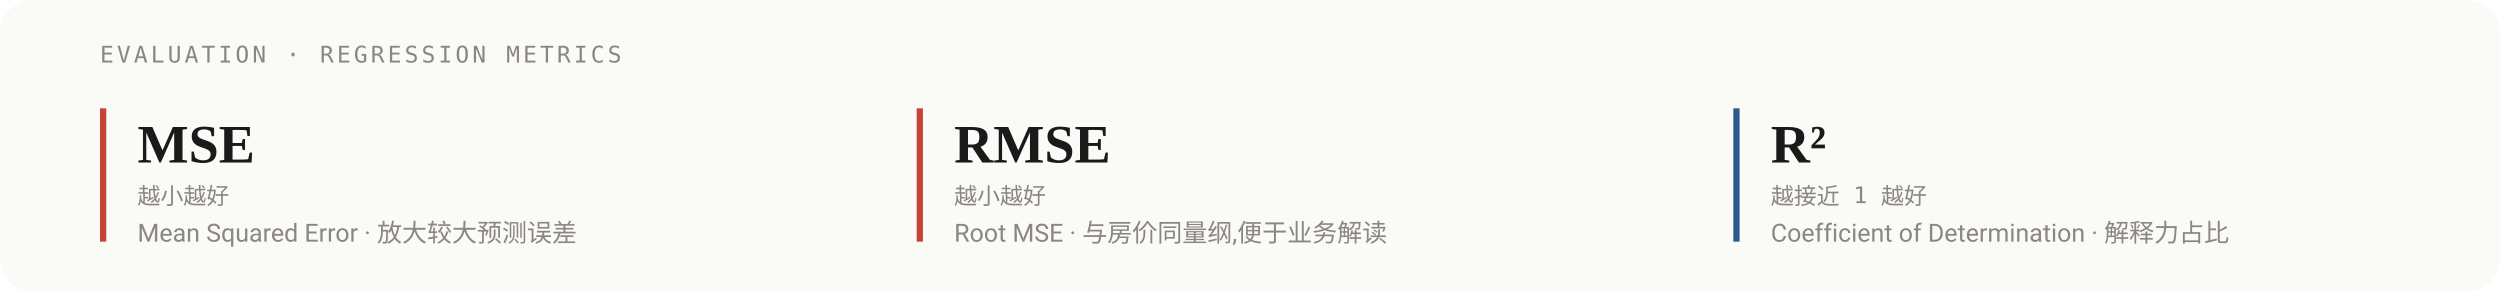
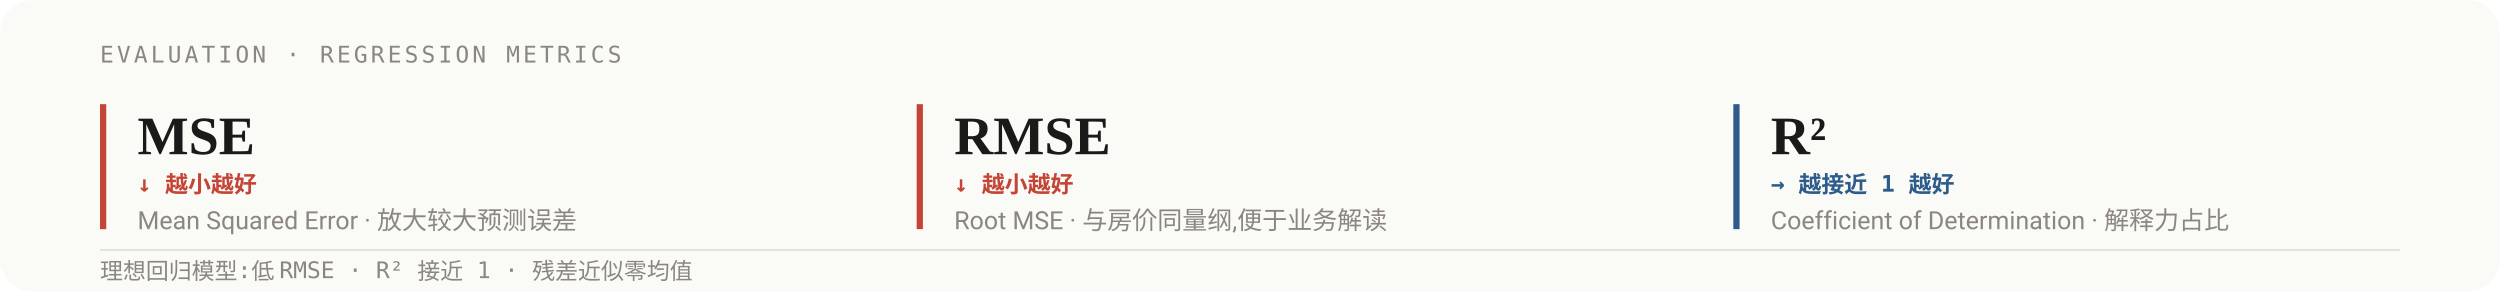
<svg xmlns="http://www.w3.org/2000/svg" viewBox="0 0 1200 140" width="100%" role="img" aria-labelledby="evalTitle evalDesc">
  <defs>
    <style>
      .bg { fill: #FAFAF7; }
      .ink { fill: #1A1A1A; }
      .mute { fill: #8B8680; }
      .primary { fill: #2E5C8A; }
      .accent { fill: #C44536; }
      .label-mono { font-family: ui-monospace, "SF Mono", Menlo, Consolas, monospace; }
      .label-sans { font-family: ui-sans-serif, system-ui, -apple-system, "Segoe UI", Roboto, sans-serif; }
      .label-serif { font-family: Georgia, "Times New Roman", serif; }
    </style>
  </defs>
  <rect class="bg" x="0" y="0" width="1200" height="140" rx="16" ry="16" />
  <text class="label-mono mute" x="48" y="30" font-size="11" letter-spacing="1.5">EVALUATION · REGRESSION METRICS</text>
-   <g transform="translate(48 52)">
-     <rect x="0" y="0" width="3" height="64" fill="#C44536" />
-     <text class="label-serif ink" x="18" y="26" font-size="26" font-weight="600">MSE</text>
-     <text class="label-mono mute" x="18" y="46" font-size="11">越小越好</text>
-     <text class="label-sans mute" x="18" y="64" font-size="12">Mean Squared Error · 放大较大预测误差</text>
+   <g transform="translate(48 50)">
+     <rect x="0" y="0" width="3" height="60" fill="#C44536" />
+     <text class="label-serif ink" x="18" y="24" font-size="26" font-weight="600">MSE</text>
+     <text class="label-mono accent" x="18" y="42" font-size="11" font-weight="600">↓ 越小越好</text>
+     <text class="label-sans mute" x="18" y="60" font-size="12">Mean Squared Error · 放大较大预测误差</text>
  </g>
-   <g transform="translate(440 52)">
-     <rect x="0" y="0" width="3" height="64" fill="#C44536" />
-     <text class="label-serif ink" x="18" y="26" font-size="26" font-weight="600">RMSE</text>
-     <text class="label-mono mute" x="18" y="46" font-size="11">越小越好</text>
-     <text class="label-sans mute" x="18" y="64" font-size="12">Root MSE · 与房价同量纲,便于业务解读</text>
+   <g transform="translate(440 50)">
+     <rect x="0" y="0" width="3" height="60" fill="#C44536" />
+     <text class="label-serif ink" x="18" y="24" font-size="26" font-weight="600">RMSE</text>
+     <text class="label-mono accent" x="18" y="42" font-size="11" font-weight="600">↓ 越小越好</text>
+     <text class="label-sans mute" x="18" y="60" font-size="12">Root MSE · 与房价同量纲,便于业务解读</text>
  </g>
-   <g transform="translate(832 52)">
-     <rect x="0" y="0" width="3" height="64" fill="#2E5C8A" />
-     <text class="label-serif ink" x="18" y="26" font-size="26" font-weight="600">R²</text>
-     <text class="label-mono mute" x="18" y="46" font-size="11">越接近 1 越好</text>
-     <text class="label-sans mute" x="18" y="64" font-size="12">Coefficient of Determination · 解释力占比</text>
+   <g transform="translate(832 50)">
+     <rect x="0" y="0" width="3" height="60" fill="#2E5C8A" />
+     <text class="label-serif ink" x="18" y="24" font-size="26" font-weight="600">R²</text>
+     <text class="label-mono primary" x="18" y="42" font-size="11" font-weight="600">→ 越接近 1 越好</text>
+     <text class="label-sans mute" x="18" y="60" font-size="12">Coefficient of Determination · 解释力占比</text>
  </g>
+   <line x1="48" y1="120" x2="1152" y2="120" stroke="#E5E2DC" stroke-width="1" />
+   <text class="label-mono mute" x="48" y="134" font-size="11">理想回归模型:低 RMSE · R² 接近 1 · 残差近似零均值</text>
</svg>
